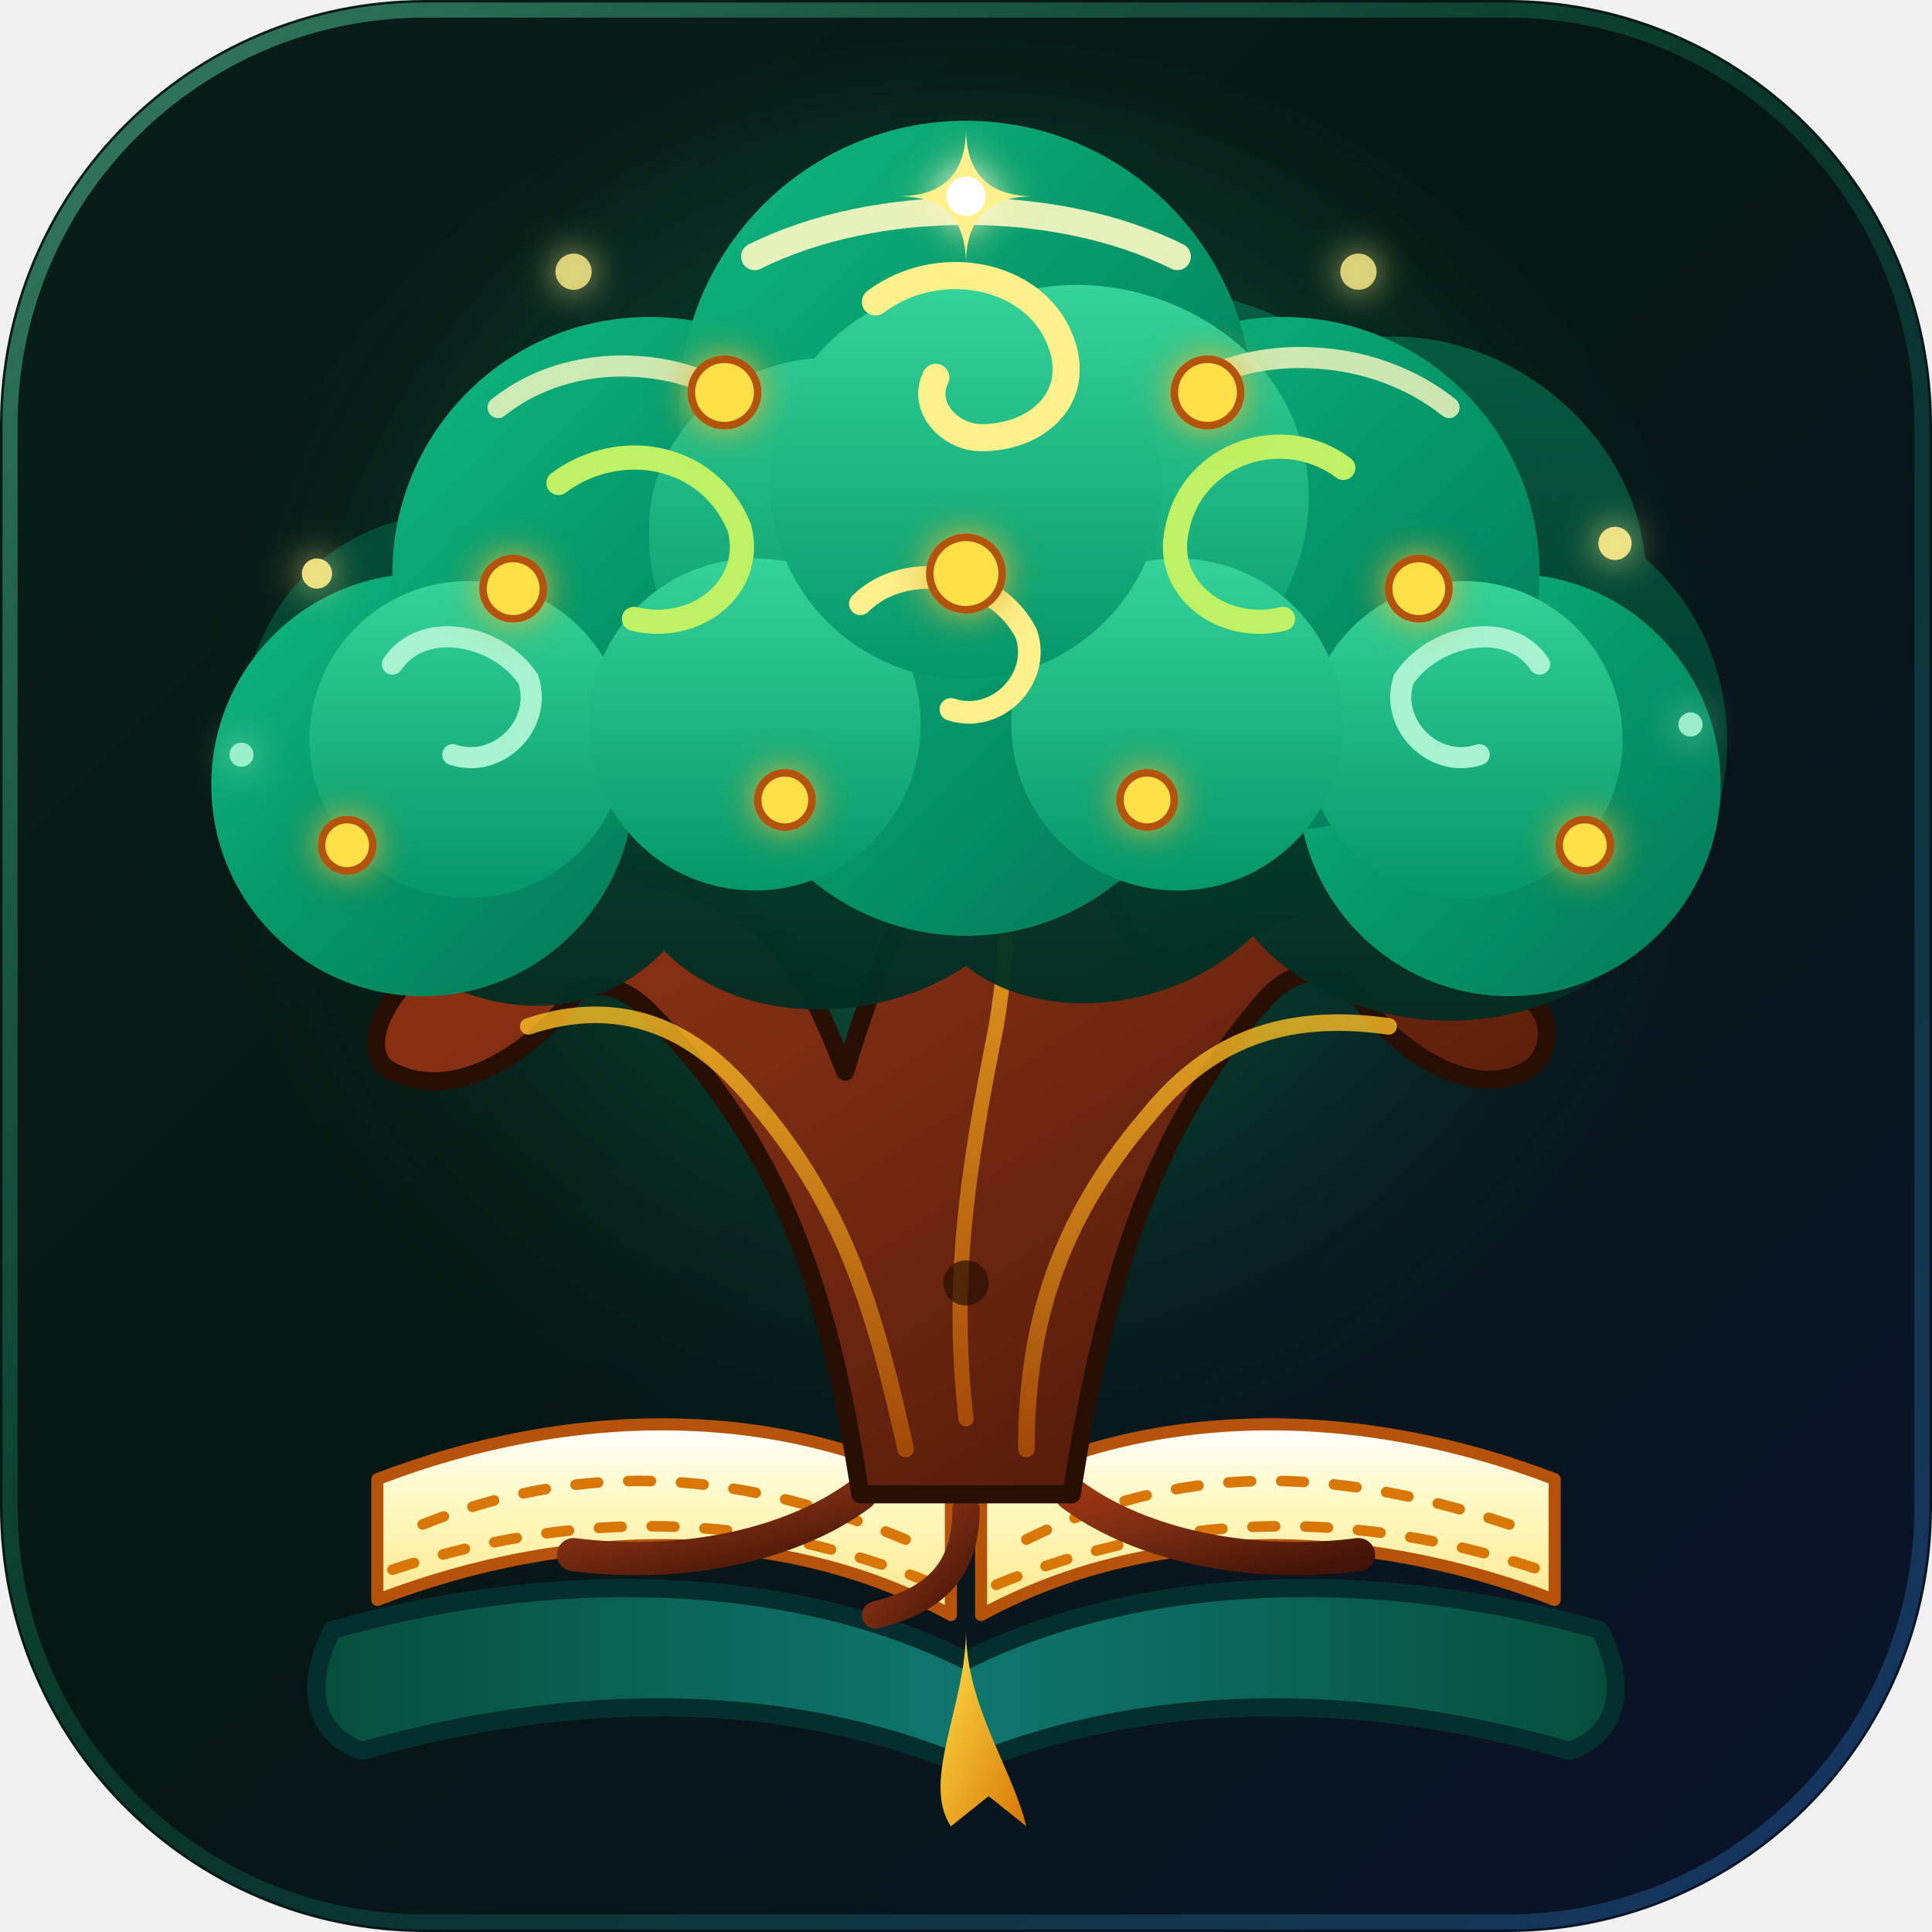
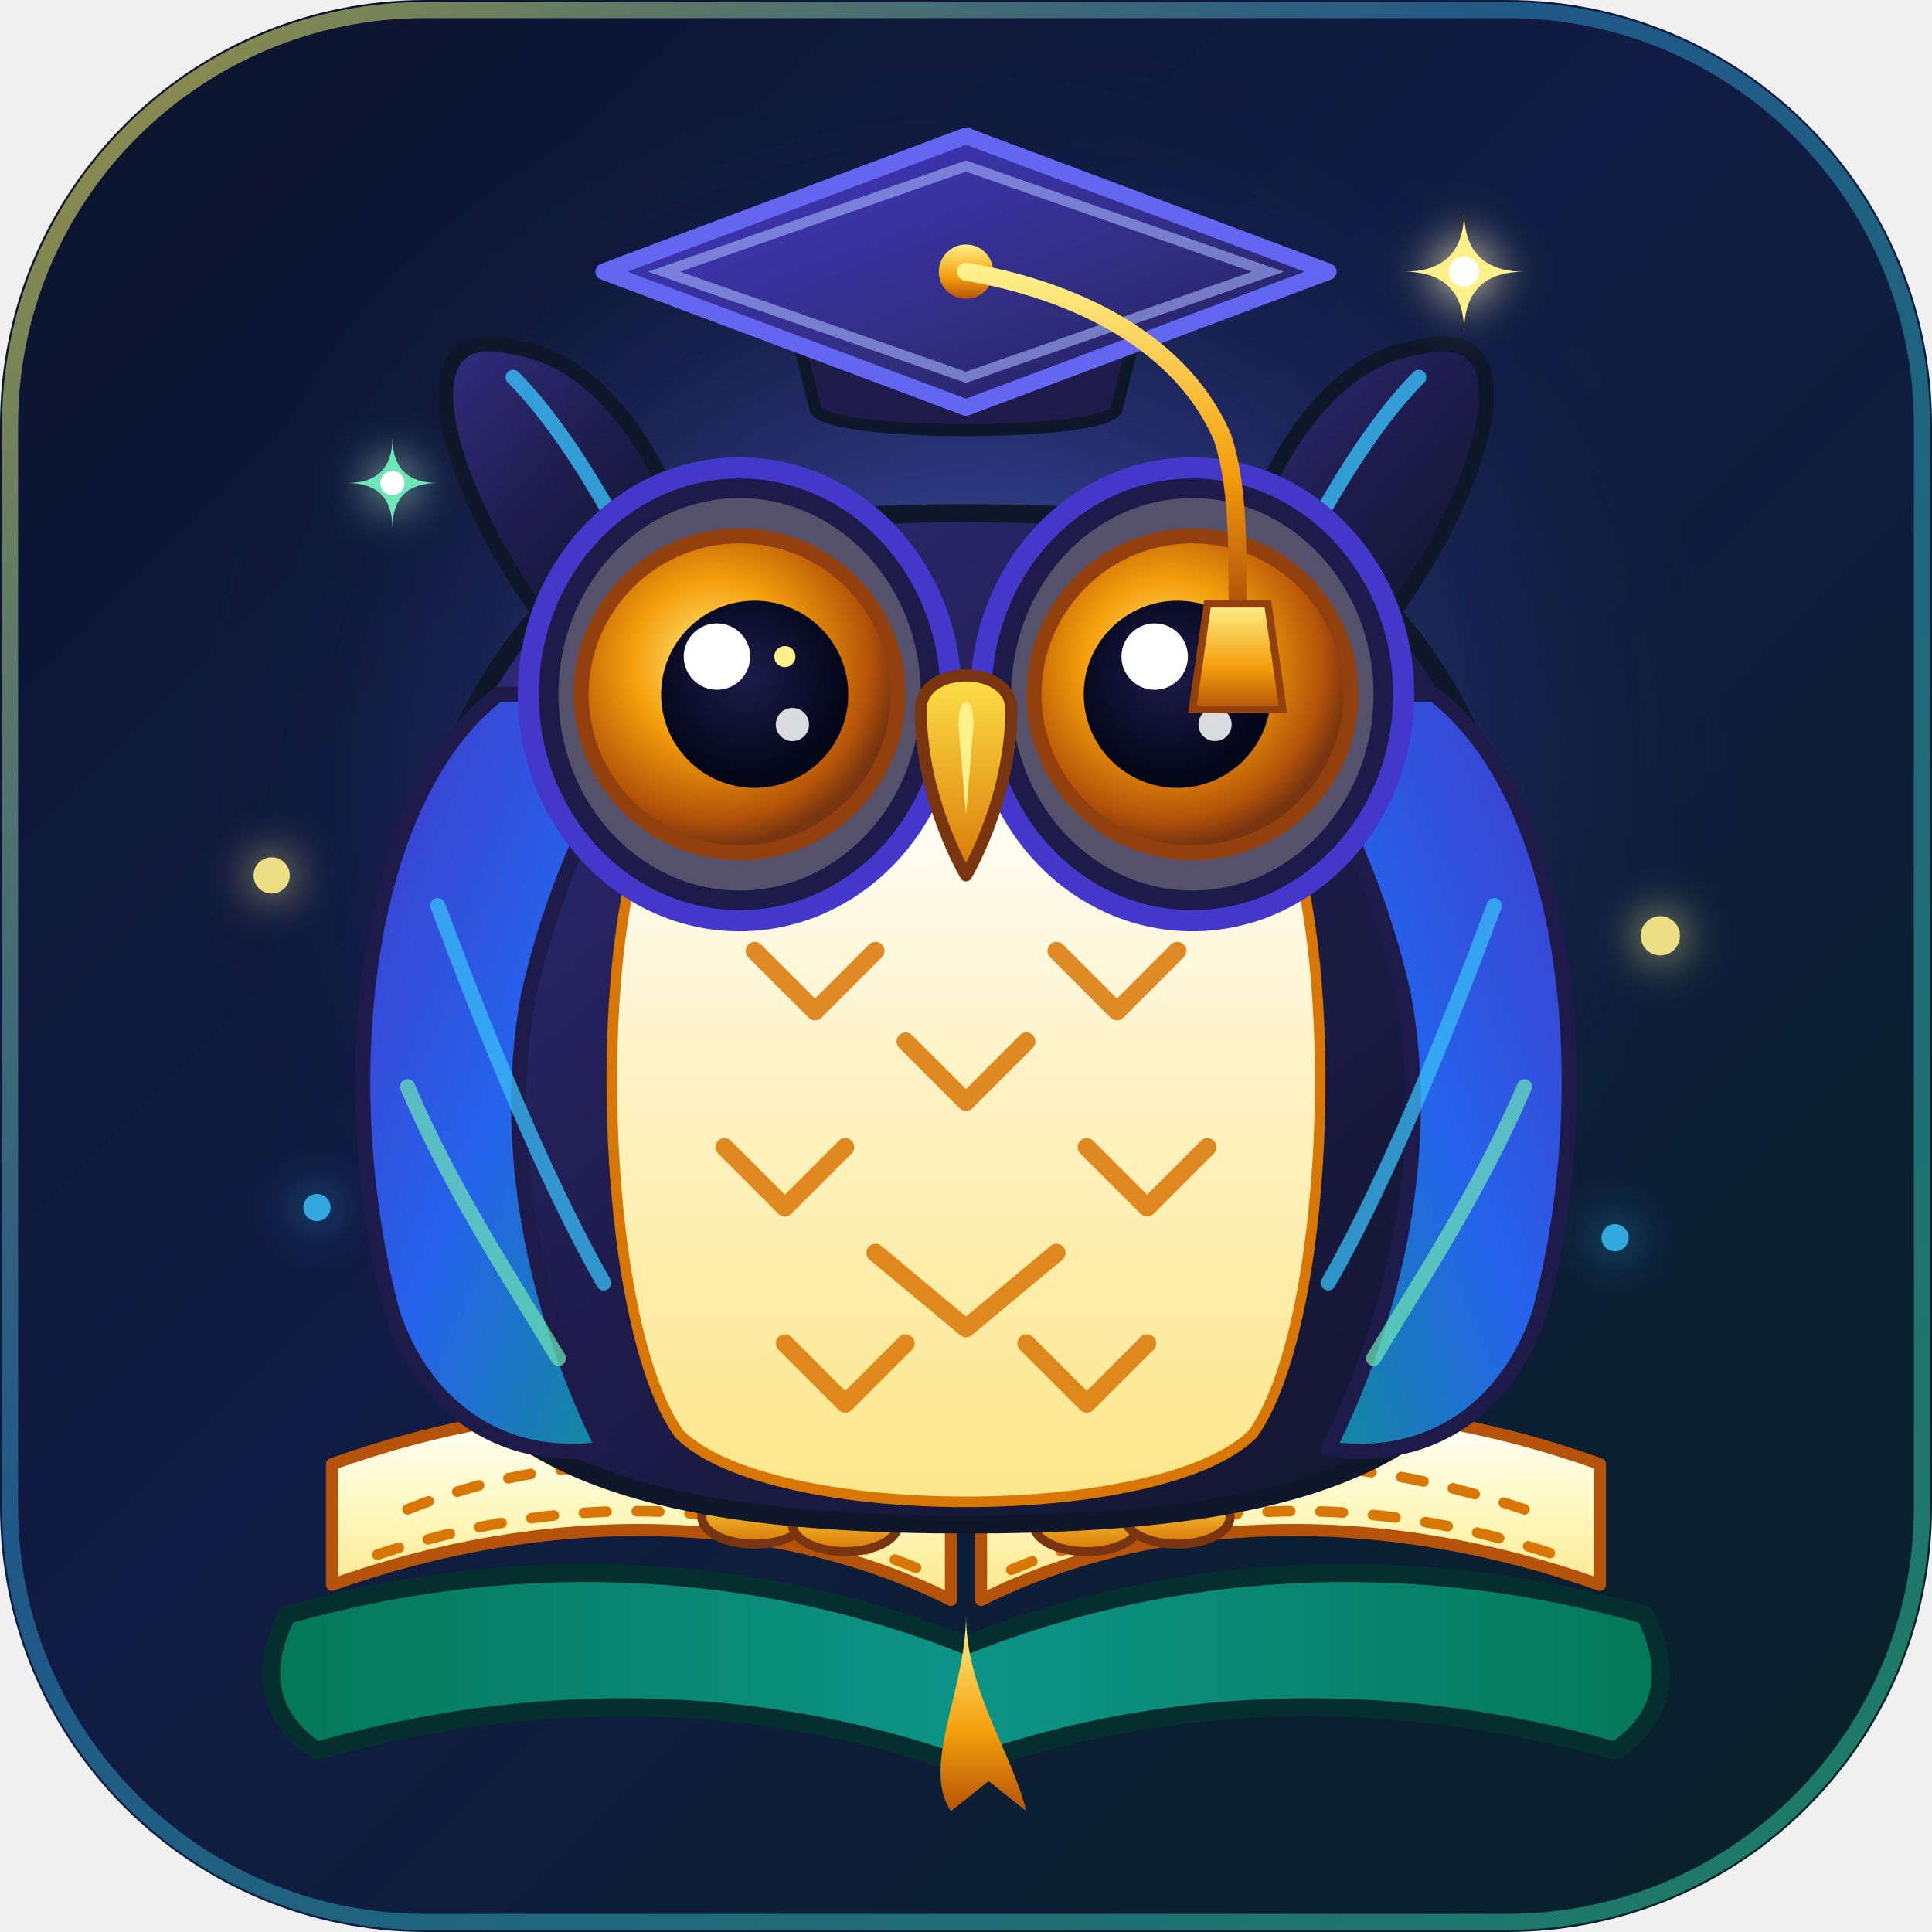
- <svg xmlns="http://www.w3.org/2000/svg" viewBox="0 0 192 192" width="192" height="192" fill="none" role="img" aria-label="Lingua - Tree of Knowledge">
+ <svg xmlns="http://www.w3.org/2000/svg" viewBox="0 0 192 192" width="192" height="192" fill="none" role="img" aria-label="Lingua - The Wise Owl">
  <defs>
-     <linearGradient id="appBgGradient" x1="0%" y1="0%" x2="100%" y2="100%">
-       <stop offset="0%" stop-color="#091E19" />
-       <stop offset="45%" stop-color="#061813" />
-       <stop offset="100%" stop-color="#0B132B" />
+     <linearGradient id="canvasBg" x1="0%" y1="0%" x2="100%" y2="100%">
+       <stop offset="0%" stop-color="#0B132B" />
+       <stop offset="45%" stop-color="#111C44" />
+       <stop offset="100%" stop-color="#062226" />
    </linearGradient>
-     <linearGradient id="appBorderGlow" x1="0%" y1="0%" x2="100%" y2="100%">
-       <stop offset="0%" stop-color="#6EE7B7" stop-opacity="0.8" />
-       <stop offset="50%" stop-color="#10B981" stop-opacity="0.3" />
-       <stop offset="100%" stop-color="#3B82F6" stop-opacity="0.5" />
+     <linearGradient id="canvasBorder" x1="0%" y1="0%" x2="100%" y2="100%">
+       <stop offset="0%" stop-color="#FDE047" stop-opacity="0.85" />
+       <stop offset="40%" stop-color="#38BDF8" stop-opacity="0.5" />
+       <stop offset="100%" stop-color="#34D399" stop-opacity="0.7" />
    </linearGradient>
-     <radialGradient id="innerAura" cx="50%" cy="45%" r="50%">
-       <stop offset="0%" stop-color="#34D399" stop-opacity="0.35" />
-       <stop offset="50%" stop-color="#10B981" stop-opacity="0.12" />
-       <stop offset="100%" stop-color="#059669" stop-opacity="0" />
+     <radialGradient id="celestialAura" cx="50%" cy="46%" r="50%">
+       <stop offset="0%" stop-color="#38BDF8" stop-opacity="0.32" />
+       <stop offset="45%" stop-color="#6366F1" stop-opacity="0.16" />
+       <stop offset="100%" stop-color="#0B132B" stop-opacity="0" />
    </radialGradient>
-     <linearGradient id="foliageShadow" x1="0" y1="0" x2="0" y2="1">
-       <stop offset="0%" stop-color="#065F46" />
-       <stop offset="100%" stop-color="#022C22" />
+     <linearGradient id="owlBodyDark" x1="0" y1="0" x2="1" y2="1">
+       <stop offset="0%" stop-color="#312E81" />
+       <stop offset="50%" stop-color="#1E1B4B" />
+       <stop offset="100%" stop-color="#0F172A" />
    </linearGradient>
-     <linearGradient id="foliageMid" x1="0" y1="0" x2="1" y2="1">
-       <stop offset="0%" stop-color="#10B981" />
-       <stop offset="50%" stop-color="#059669" />
-       <stop offset="100%" stop-color="#047857" />
+     <linearGradient id="owlWingLeft" x1="0" y1="0" x2="1" y2="1">
+       <stop offset="0%" stop-color="#4338CA" />
+       <stop offset="50%" stop-color="#2563EB" />
+       <stop offset="100%" stop-color="#0D9488" />
    </linearGradient>
-     <linearGradient id="foliageVibrant" x1="0" y1="0" x2="0" y2="1">
-       <stop offset="0%" stop-color="#34D399" />
-       <stop offset="100%" stop-color="#059669" />
+     <linearGradient id="owlWingRight" x1="1" y1="0" x2="0" y2="1">
+       <stop offset="0%" stop-color="#4338CA" />
+       <stop offset="50%" stop-color="#2563EB" />
+       <stop offset="100%" stop-color="#0D9488" />
    </linearGradient>
-     <linearGradient id="foliageSunlight" x1="0" y1="0" x2="1" y2="1">
-       <stop offset="0%" stop-color="#FEF08A" />
-       <stop offset="40%" stop-color="#A3E635" />
-       <stop offset="100%" stop-color="#10B981" />
-     </linearGradient>
-     <linearGradient id="trunkBark" x1="0" y1="0" x2="1" y2="1">
-       <stop offset="0%" stop-color="#9A3412" />
-       <stop offset="40%" stop-color="#7C2D12" />
-       <stop offset="100%" stop-color="#431407" />
-     </linearGradient>
-     <linearGradient id="trunkHighlight" x1="0" y1="0" x2="0" y2="1">
-       <stop offset="0%" stop-color="#FBBF24" />
-       <stop offset="100%" stop-color="#B45309" />
-     </linearGradient>
-     <linearGradient id="bookCover" x1="0" y1="0" x2="1" y2="0">
-       <stop offset="0%" stop-color="#064E3B" />
-       <stop offset="50%" stop-color="#0F766E" />
-       <stop offset="100%" stop-color="#064E3B" />
-     </linearGradient>
-     <linearGradient id="pageParchment" x1="0" y1="0" x2="0" y2="1">
+     <linearGradient id="owlChest" x1="0" y1="0" x2="0" y2="1">
      <stop offset="0%" stop-color="#FFFFFF" />
-       <stop offset="40%" stop-color="#FEF9C3" />
+       <stop offset="40%" stop-color="#FEF3C7" />
      <stop offset="100%" stop-color="#FDE68A" />
    </linearGradient>
-     <linearGradient id="goldAccent" x1="0" y1="0" x2="1" y2="1">
+     <radialGradient id="eyeAmber" cx="42%" cy="40%" r="58%">
+       <stop offset="0%" stop-color="#FEF08A" />
+       <stop offset="45%" stop-color="#F59E0B" />
+       <stop offset="85%" stop-color="#B45309" />
+       <stop offset="100%" stop-color="#78350F" />
+     </radialGradient>
+     <radialGradient id="eyePupil" cx="45%" cy="40%" r="55%">
+       <stop offset="0%" stop-color="#1E1B4B" />
+       <stop offset="100%" stop-color="#020617" />
+     </radialGradient>
+     <linearGradient id="beakGold" x1="0" y1="0" x2="0" y2="1">
      <stop offset="0%" stop-color="#FDE047" />
      <stop offset="100%" stop-color="#D97706" />
    </linearGradient>
-     <filter id="starGlow" x="-30%" y="-30%" width="160%" height="160%">
-       <feGaussianBlur stdDeviation="1.2" result="blur" />
+     <linearGradient id="bookCover" x1="0" y1="0" x2="1" y2="0">
+       <stop offset="0%" stop-color="#047857" />
+       <stop offset="50%" stop-color="#0D9488" />
+       <stop offset="100%" stop-color="#047857" />
+     </linearGradient>
+     <linearGradient id="bookPages" x1="0" y1="0" x2="0" y2="1">
+       <stop offset="0%" stop-color="#FFFFFF" />
+       <stop offset="50%" stop-color="#FEF9C3" />
+       <stop offset="100%" stop-color="#FDE68A" />
+     </linearGradient>
+     <linearGradient id="capGrad" x1="0" y1="0" x2="1" y2="1">
+       <stop offset="0%" stop-color="#4338CA" />
+       <stop offset="60%" stop-color="#312E81" />
+       <stop offset="100%" stop-color="#1E1B4B" />
+     </linearGradient>
+     <linearGradient id="tasselGold" x1="0" y1="0" x2="0" y2="1">
+       <stop offset="0%" stop-color="#FEF08A" />
+       <stop offset="60%" stop-color="#F59E0B" />
+       <stop offset="100%" stop-color="#B45309" />
+     </linearGradient>
+     <filter id="softGlow" x="-20%" y="-20%" width="140%" height="140%">
+       <feGaussianBlur stdDeviation="1.5" result="blur" />
      <feComposite in="SourceGraphic" in2="blur" operator="over" />
    </filter>
  </defs>
-   <rect width="192" height="192" rx="42.24" fill="url(#appBgGradient)" />
-   <rect x="1" y="1" width="190" height="190" rx="41.24" fill="none" stroke="url(#appBorderGlow)" stroke-width="1.5" stroke-opacity="0.6" />
-   <circle cx="96" cy="80.64" r="76.8" fill="url(#innerAura)" />
+   <rect width="192" height="192" rx="42.24" fill="url(#canvasBg)" />
+   <rect x="1" y="1" width="190" height="190" rx="41.24" fill="none" stroke="url(#canvasBorder)" stroke-width="1.6" stroke-opacity="0.75" />
+   <circle cx="96" cy="84.48" r="80.64" fill="url(#celestialAura)" />
  <g transform="scale(1.5)">
-     <circle cx="64" cy="50" r="44" fill="url(#innerAura)" />
-     <g id="openBook">
-       <path d="M22 108 C36 104 52 104 64 110 C76 104 92 104 106 108 C108 112 107 115 104 116 C90 112 76 112 64 117 C52 112 38 112 24 116 C21 115 20 112 22 108 Z" fill="url(#bookCover)" stroke="#042F2E" stroke-width="1.2" stroke-linejoin="round" />
-       <path d="M25 106 C38 101 52 101 63 107 L63 99 C52 93 38 93 25 98 Z" fill="url(#pageParchment)" stroke="#B45309" stroke-width="0.8" stroke-linejoin="round" />
-       <path d="M26 104 C38 100 50 100 62 105" stroke="#D97706" stroke-width="0.7" stroke-linecap="round" stroke-dasharray="1.5 2" />
-       <path d="M28 101 C38 97 48 97 60 102" stroke="#D97706" stroke-width="0.7" stroke-linecap="round" stroke-dasharray="1.5 2" />
-       <path d="M65 107 C76 101 90 101 103 106 L103 98 C90 93 76 93 65 99 Z" fill="url(#pageParchment)" stroke="#B45309" stroke-width="0.8" stroke-linejoin="round" />
-       <path d="M66 105 C78 100 90 100 102 104" stroke="#D97706" stroke-width="0.7" stroke-linecap="round" stroke-dasharray="1.5 2" />
-       <path d="M68 102 C78 97 88 97 100 101" stroke="#D97706" stroke-width="0.7" stroke-linecap="round" stroke-dasharray="1.5 2" />
-       <path d="M64 108 C64 113 61 118 63 121 L65.5 119 L68 121 C67 117 64 113 64 108 Z" fill="url(#goldAccent)" />
+     <circle cx="64" cy="56" r="48" fill="url(#celestialAura)" />
+     <g id="tomeBase">
+       <path d="M19 107 C33 103 49 103 64 109 C79 103 95 103 109 107 C111 111 110 114 107 116 C93 112 78 112 64 117 C50 112 35 112 21 116 C18 114 17 111 19 107 Z" fill="url(#bookCover)" stroke="#042F2E" stroke-width="1.2" stroke-linejoin="round" />
+       <path d="M22 105 C36 100 51 100 63 106 L63 98 C50 92 36 92 22 97 Z" fill="url(#bookPages)" stroke="#B45309" stroke-width="0.8" stroke-linejoin="round" />
+       <path d="M25 103 C37 99 49 99 61 104" stroke="#D97706" stroke-width="0.7" stroke-linecap="round" stroke-dasharray="1.5 2" />
+       <path d="M27 100 C37 96 47 96 59 101" stroke="#D97706" stroke-width="0.7" stroke-linecap="round" stroke-dasharray="1.5 2" />
+       <path d="M65 106 C77 100 92 100 106 105 L106 97 C92 92 78 92 65 98 Z" fill="url(#bookPages)" stroke="#B45309" stroke-width="0.8" stroke-linejoin="round" />
+       <path d="M67 104 C79 99 91 99 103 103" stroke="#D97706" stroke-width="0.7" stroke-linecap="round" stroke-dasharray="1.5 2" />
+       <path d="M69 101 C79 96 89 96 101 100" stroke="#D97706" stroke-width="0.7" stroke-linecap="round" stroke-dasharray="1.5 2" />
+       <path d="M64 107 C64 112 61 117 63 120 L65.5 118 L68 120 C67 116 64 112 64 107 Z" fill="url(#tasselGold)" />
    </g>
-     <g id="trunkAndBranches">
-       <path d="M57 99 C53 102 46 104 38 103" stroke="url(#trunkBark)" stroke-width="2.2" stroke-linecap="round" fill="none" />
-       <path d="M71 99 C75 102 82 104 90 103" stroke="url(#trunkBark)" stroke-width="2.2" stroke-linecap="round" fill="none" />
-       <path d="M64 100 C64 104 62 106 58 107" stroke="url(#trunkBark)" stroke-width="1.8" stroke-linecap="round" fill="none" />
-       <path d="M57 99 C55 86 52 76 43 67 C41 65 39 65 38 66 C35 70 30 73 26 71 C24 70 25 67 27 65 C32 60 38 56 46 59 C52 61 54 66 56 71 C58 64 61 58 64 52 C65 50 67 48 68 46 C69 48 71 52 72 55 C74 62 76 66 82 62 C89 57 95 62 101 66 C103 67 103 70 101 71 C97 73 92 69 90 66 C88 64 86 64 84 66 C76 75 73 86 71 99 Z" fill="url(#trunkBark)" stroke="#270F04" stroke-width="1.2" stroke-linejoin="round" />
-       <path d="M60 96 C58 87 56 80 50 73 C46 68 41 66 35 68" stroke="url(#trunkHighlight)" stroke-width="1.1" stroke-linecap="round" fill="none" opacity="0.8" />
-       <path d="M68 96 C68 88 70 81 76 74 C80 69 85 67 92 68" stroke="url(#trunkHighlight)" stroke-width="1.1" stroke-linecap="round" fill="none" opacity="0.8" />
-       <path d="M64 94 C63 85 64 78 66 68 C67 62 67 56 65 53" stroke="url(#trunkHighlight)" stroke-width="1" stroke-linecap="round" fill="none" opacity="0.85" />
-       <circle cx="64" cy="85" r="1.5" fill="#270F04" opacity="0.7" />
+     <g id="owlTalons">
+       <ellipse cx="50" cy="100.5" rx="3.5" ry="1.8" fill="url(#beakGold)" stroke="#78350F" stroke-width="0.6" />
+       <ellipse cx="56" cy="101" rx="3.5" ry="1.8" fill="url(#beakGold)" stroke="#78350F" stroke-width="0.6" />
+       <ellipse cx="72" cy="101" rx="3.5" ry="1.8" fill="url(#beakGold)" stroke="#78350F" stroke-width="0.6" />
+       <ellipse cx="78" cy="100.5" rx="3.5" ry="1.8" fill="url(#beakGold)" stroke="#78350F" stroke-width="0.6" />
    </g>
-     <g id="canopyFoliage">
-       <g fill="url(#foliageShadow)" opacity="0.95">
-         <path d="M29 65 C18 64 12 52 18 41 C22 34 31 32 38 36 C42 27 53 23 62 27 C68 18 80 17 88 23 C97 20 108 27 109 37 C117 44 116 57 107 64 C99 70 88 68 83 62 C78 67 69 68 64 64 C58 68 49 68 44 63 C39 68 33 67 29 65 Z" />
+     <g id="owlBodyGroup">
+       <path d="M40 37 C48 33 80 33 88 37 C100 45 104 65 101 84 C98 96 88 101 64 101 C40 101 30 96 27 84 C24 65 28 45 40 37 Z" fill="url(#owlBodyDark)" stroke="#0F172A" stroke-width="1.2" />
+       <path d="M36 41 C30 33 26 21 34 23 C41 24 45 33 46 38 Z" fill="url(#owlBodyDark)" stroke="#0F172A" stroke-width="1" stroke-linejoin="round" />
+       <path d="M34 25 C37 28 40 33 42 37" stroke="#38BDF8" stroke-width="1" stroke-linecap="round" opacity="0.8" />
+       <path d="M92 41 C98 33 102 21 94 23 C87 24 83 33 82 38 Z" fill="url(#owlBodyDark)" stroke="#0F172A" stroke-width="1" stroke-linejoin="round" />
+       <path d="M94 25 C91 28 88 33 86 37" stroke="#38BDF8" stroke-width="1" stroke-linecap="round" opacity="0.8" />
+       <path d="M33 46 C24 53 22 72 26 87 C28 93 33 97 40 96 C36 88 33 77 35 66 C37 57 41 50 44 46 Z" fill="url(#owlWingLeft)" stroke="#1E1B4B" stroke-width="1" stroke-linejoin="round" />
+       <path d="M29 60 C32 68 36 78 40 85" stroke="#38BDF8" stroke-width="1" stroke-linecap="round" opacity="0.75" />
+       <path d="M27 72 C30 79 34 85 37 90" stroke="#6EE7B7" stroke-width="1" stroke-linecap="round" opacity="0.7" />
+       <path d="M95 46 C104 53 106 72 102 87 C100 93 95 97 88 96 C92 88 95 77 93 66 C91 57 87 50 84 46 Z" fill="url(#owlWingRight)" stroke="#1E1B4B" stroke-width="1" stroke-linejoin="round" />
+       <path d="M99 60 C96 68 92 78 88 85" stroke="#38BDF8" stroke-width="1" stroke-linecap="round" opacity="0.75" />
+       <path d="M101 72 C98 79 94 85 91 90" stroke="#6EE7B7" stroke-width="1" stroke-linecap="round" opacity="0.7" />
+       <path d="M43 54 C47 50 81 50 85 54 C89 64 88 88 83 95 C77 101 51 101 45 95 C40 88 39 64 43 54 Z" fill="url(#owlChest)" stroke="#D97706" stroke-width="0.7" />
+       <g stroke="#D97706" stroke-width="1.2" stroke-linecap="round" stroke-linejoin="round" opacity="0.85">
+         <path d="M50 63 L54 67 L58 63" />
+         <path d="M70 63 L74 67 L78 63" />
+         <path d="M60 69 L64 73 L68 69" />
+         <path d="M48 76 L52 80 L56 76" />
+         <path d="M72 76 L76 80 L80 76" />
+         <path d="M58 83 L64 88 L70 83" />
+         <path d="M52 89 L56 93 L60 89" />
+         <path d="M68 89 L72 93 L76 89" />
      </g>
-       <g fill="url(#foliageMid)">
-         <circle cx="28" cy="52" r="14" />
-         <circle cx="100" cy="52" r="14" />
-         <circle cx="43" cy="38" r="17" />
-         <circle cx="85" cy="38" r="17" />
-         <circle cx="64" cy="27" r="19" />
-         <circle cx="64" cy="46" r="16" />
+     </g>
+     <g id="owlFace">
+       <ellipse cx="49" cy="46" rx="14" ry="15" fill="#1E1B4B" stroke="#4338CA" stroke-width="1.4" />
+       <ellipse cx="79" cy="46" rx="14" ry="15" fill="#1E1B4B" stroke="#4338CA" stroke-width="1.4" />
+       <ellipse cx="49" cy="46" rx="12" ry="13" fill="#FEF3C7" opacity="0.25" />
+       <ellipse cx="79" cy="46" rx="12" ry="13" fill="#FEF3C7" opacity="0.25" />
+       <circle cx="49" cy="46" r="10.5" fill="url(#eyeAmber)" stroke="#92400E" stroke-width="1" />
+       <circle cx="50" cy="46" r="6.2" fill="url(#eyePupil)" />
+       <circle cx="47.5" cy="43.5" r="2.2" fill="#FFFFFF" />
+       <circle cx="52.5" cy="48" r="1.1" fill="#FFFFFF" opacity="0.85" />
+       <circle cx="52" cy="43.5" r="0.7" fill="#FEF08A" />
+       <circle cx="79" cy="46" r="10.5" fill="url(#eyeAmber)" stroke="#92400E" stroke-width="1" />
+       <circle cx="78" cy="46" r="6.2" fill="url(#eyePupil)" />
+       <circle cx="76.5" cy="43.5" r="2.2" fill="#FFFFFF" />
+       <circle cx="80.5" cy="48" r="1.1" fill="#FFFFFF" opacity="0.85" />
+       <circle cx="81" cy="43.5" r="0.7" fill="#FEF08A" />
+       <path d="M61 47 C61 44 67 44 67 47 C67 53 64 58 64 58 C64 58 61 53 61 47 Z" fill="url(#beakGold)" stroke="#78350F" stroke-width="0.8" stroke-linejoin="round" />
+       <path d="M63.5 48 C63.5 46 64.5 46 64.5 48 L64 54 Z" fill="#FEF08A" />
+     </g>
+     <g id="scholarCap">
+       <path d="M53 23 C53 19 75 19 75 23 L74 27 C74 29 54 29 54 27 Z" fill="#1E1B4B" stroke="#0F172A" stroke-width="0.8" />
+       <polygon points="64,9 88,18 64,27 40,18" fill="url(#capGrad)" stroke="#6366F1" stroke-width="1.1" stroke-linejoin="round" />
+       <polygon points="64,11 84,18 64,25 44,18" fill="none" stroke="#A5B4FC" stroke-width="0.7" opacity="0.6" />
+       <circle cx="64" cy="18" r="1.8" fill="url(#tasselGold)" />
+       <path d="M64 18 C70 19 78 22 81 29 C82 32 82 36 82 40" stroke="url(#tasselGold)" stroke-width="1.2" stroke-linecap="round" fill="none" />
+       <polygon points="80,40 84,40 85,47 79,47" fill="url(#tasselGold)" stroke="#92400E" stroke-width="0.5" />
+     </g>
+     <g id="starlightSparks" filter="url(#softGlow)">
+       <g transform="translate(97, 18)">
+         <path d="M0 -4 Q0 0 4 0 Q0 0 0 4 Q0 0 -4 0 Q0 0 0 -4 Z" fill="#FEF08A" />
+         <circle cx="0" cy="0" r="1" fill="#FFFFFF" />
      </g>
-       <g fill="url(#foliageVibrant)">
-         <path d="M43 35 C43 27 52 21 60 25 C64 18 74 17 81 22 C88 27 88 36 84 41 C80 47 72 48 66 45 C60 49 52 48 47 44 C43 41 43 37 43 35 Z" />
-         <circle cx="31" cy="49" r="10.5" />
-         <circle cx="97" cy="49" r="10.5" />
-         <circle cx="50" cy="48" r="11" />
-         <circle cx="78" cy="48" r="11" />
-         <circle cx="64" cy="32" r="13" />
+       <g transform="translate(26, 32)">
+         <path d="M0 -3 Q0 0 3 0 Q0 0 0 3 Q0 0 -3 0 Q0 0 0 -3 Z" fill="#6EE7B7" />
+         <circle cx="0" cy="0" r="0.8" fill="#FFFFFF" />
      </g>
-       <g fill="none" stroke-linecap="round">
-         <path d="M58 20 C62 17 68 18 70 22 C72 26 69 29 65 29 C63 29 61 27 62 25" stroke="#FEF08A" stroke-width="1.8" />
-         <path d="M37 32 C41 29 47 30 49 35 C50 39 46 42 42 41" stroke="#BEF264" stroke-width="1.6" />
-         <path d="M89 31 C85 28 79 30 78 35 C77 39 81 42 85 41" stroke="#BEF264" stroke-width="1.6" />
-         <path d="M26 44 C28 41 33 42 35 45 C36 48 33 51 30 50" stroke="#A7F3D0" stroke-width="1.4" />
-         <path d="M102 44 C100 41 95 42 93 45 C92 48 95 51 98 50" stroke="#A7F3D0" stroke-width="1.4" />
-         <path d="M57 40 C60 37 66 38 68 42 C69 45 66 48 63 47" stroke="#FEF08A" stroke-width="1.5" />
-         <path d="M50 17 C58 13 70 13 78 17" stroke="#FEF9C3" stroke-width="1.8" opacity="0.9" />
-         <path d="M33 27 C38 23 45 24 48 26" stroke="#FEF9C3" stroke-width="1.4" opacity="0.8" />
-         <path d="M80 25 C84 23 91 23 96 27" stroke="#FEF9C3" stroke-width="1.4" opacity="0.8" />
-       </g>
-       <ellipse cx="64" cy="22" rx="14" ry="7" fill="url(#foliageHighlight)" />
-       <ellipse cx="43" cy="33" rx="9" ry="5" fill="url(#foliageHighlight)" />
-       <ellipse cx="85" cy="33" rx="9" ry="5" fill="url(#foliageHighlight)" />
-     </g>
-     <g id="wisdomStars" filter="url(#starGlow)">
-       <g transform="translate(64, 13)">
-         <path d="M0 -4.5 Q0 0 4.5 0 Q0 0 0 4.5 Q0 0 -4.5 0 Q0 0 0 -4.5 Z" fill="#FEF08A" />
-         <circle cx="0" cy="0" r="1.3" fill="#FFFFFF" />
-       </g>
-       <circle cx="48" cy="26" r="2.2" fill="#FDE047" stroke="#B45309" stroke-width="0.5" />
-       <circle cx="80" cy="26" r="2.2" fill="#FDE047" stroke="#B45309" stroke-width="0.5" />
-       <circle cx="34" cy="39" r="2" fill="#FDE047" stroke="#B45309" stroke-width="0.5" />
-       <circle cx="94" cy="39" r="2" fill="#FDE047" stroke="#B45309" stroke-width="0.5" />
-       <circle cx="64" cy="38" r="2.4" fill="#FDE047" stroke="#B45309" stroke-width="0.5" />
-       <circle cx="52" cy="53" r="1.8" fill="#FDE047" stroke="#B45309" stroke-width="0.5" />
-       <circle cx="76" cy="53" r="1.8" fill="#FDE047" stroke="#B45309" stroke-width="0.5" />
-       <circle cx="23" cy="56" r="1.7" fill="#FDE047" stroke="#B45309" stroke-width="0.5" />
-       <circle cx="105" cy="56" r="1.7" fill="#FDE047" stroke="#B45309" stroke-width="0.5" />
-       <circle cx="21" cy="38" r="1" fill="#FEF08A" opacity="0.9" />
-       <circle cx="107" cy="36" r="1.1" fill="#FEF08A" opacity="0.9" />
-       <circle cx="38" cy="18" r="1.2" fill="#FEF08A" opacity="0.8" />
-       <circle cx="90" cy="18" r="1.2" fill="#FEF08A" opacity="0.8" />
-       <circle cx="16" cy="50" r="0.8" fill="#A7F3D0" opacity="0.9" />
-       <circle cx="112" cy="48" r="0.8" fill="#A7F3D0" opacity="0.9" />
+       <circle cx="18" cy="58" r="1.2" fill="#FEF08A" opacity="0.9" />
+       <circle cx="110" cy="62" r="1.3" fill="#FEF08A" opacity="0.9" />
+       <circle cx="21" cy="80" r="0.9" fill="#38BDF8" opacity="0.85" />
+       <circle cx="107" cy="82" r="0.9" fill="#38BDF8" opacity="0.85" />
    </g>
  </g>
</svg>
